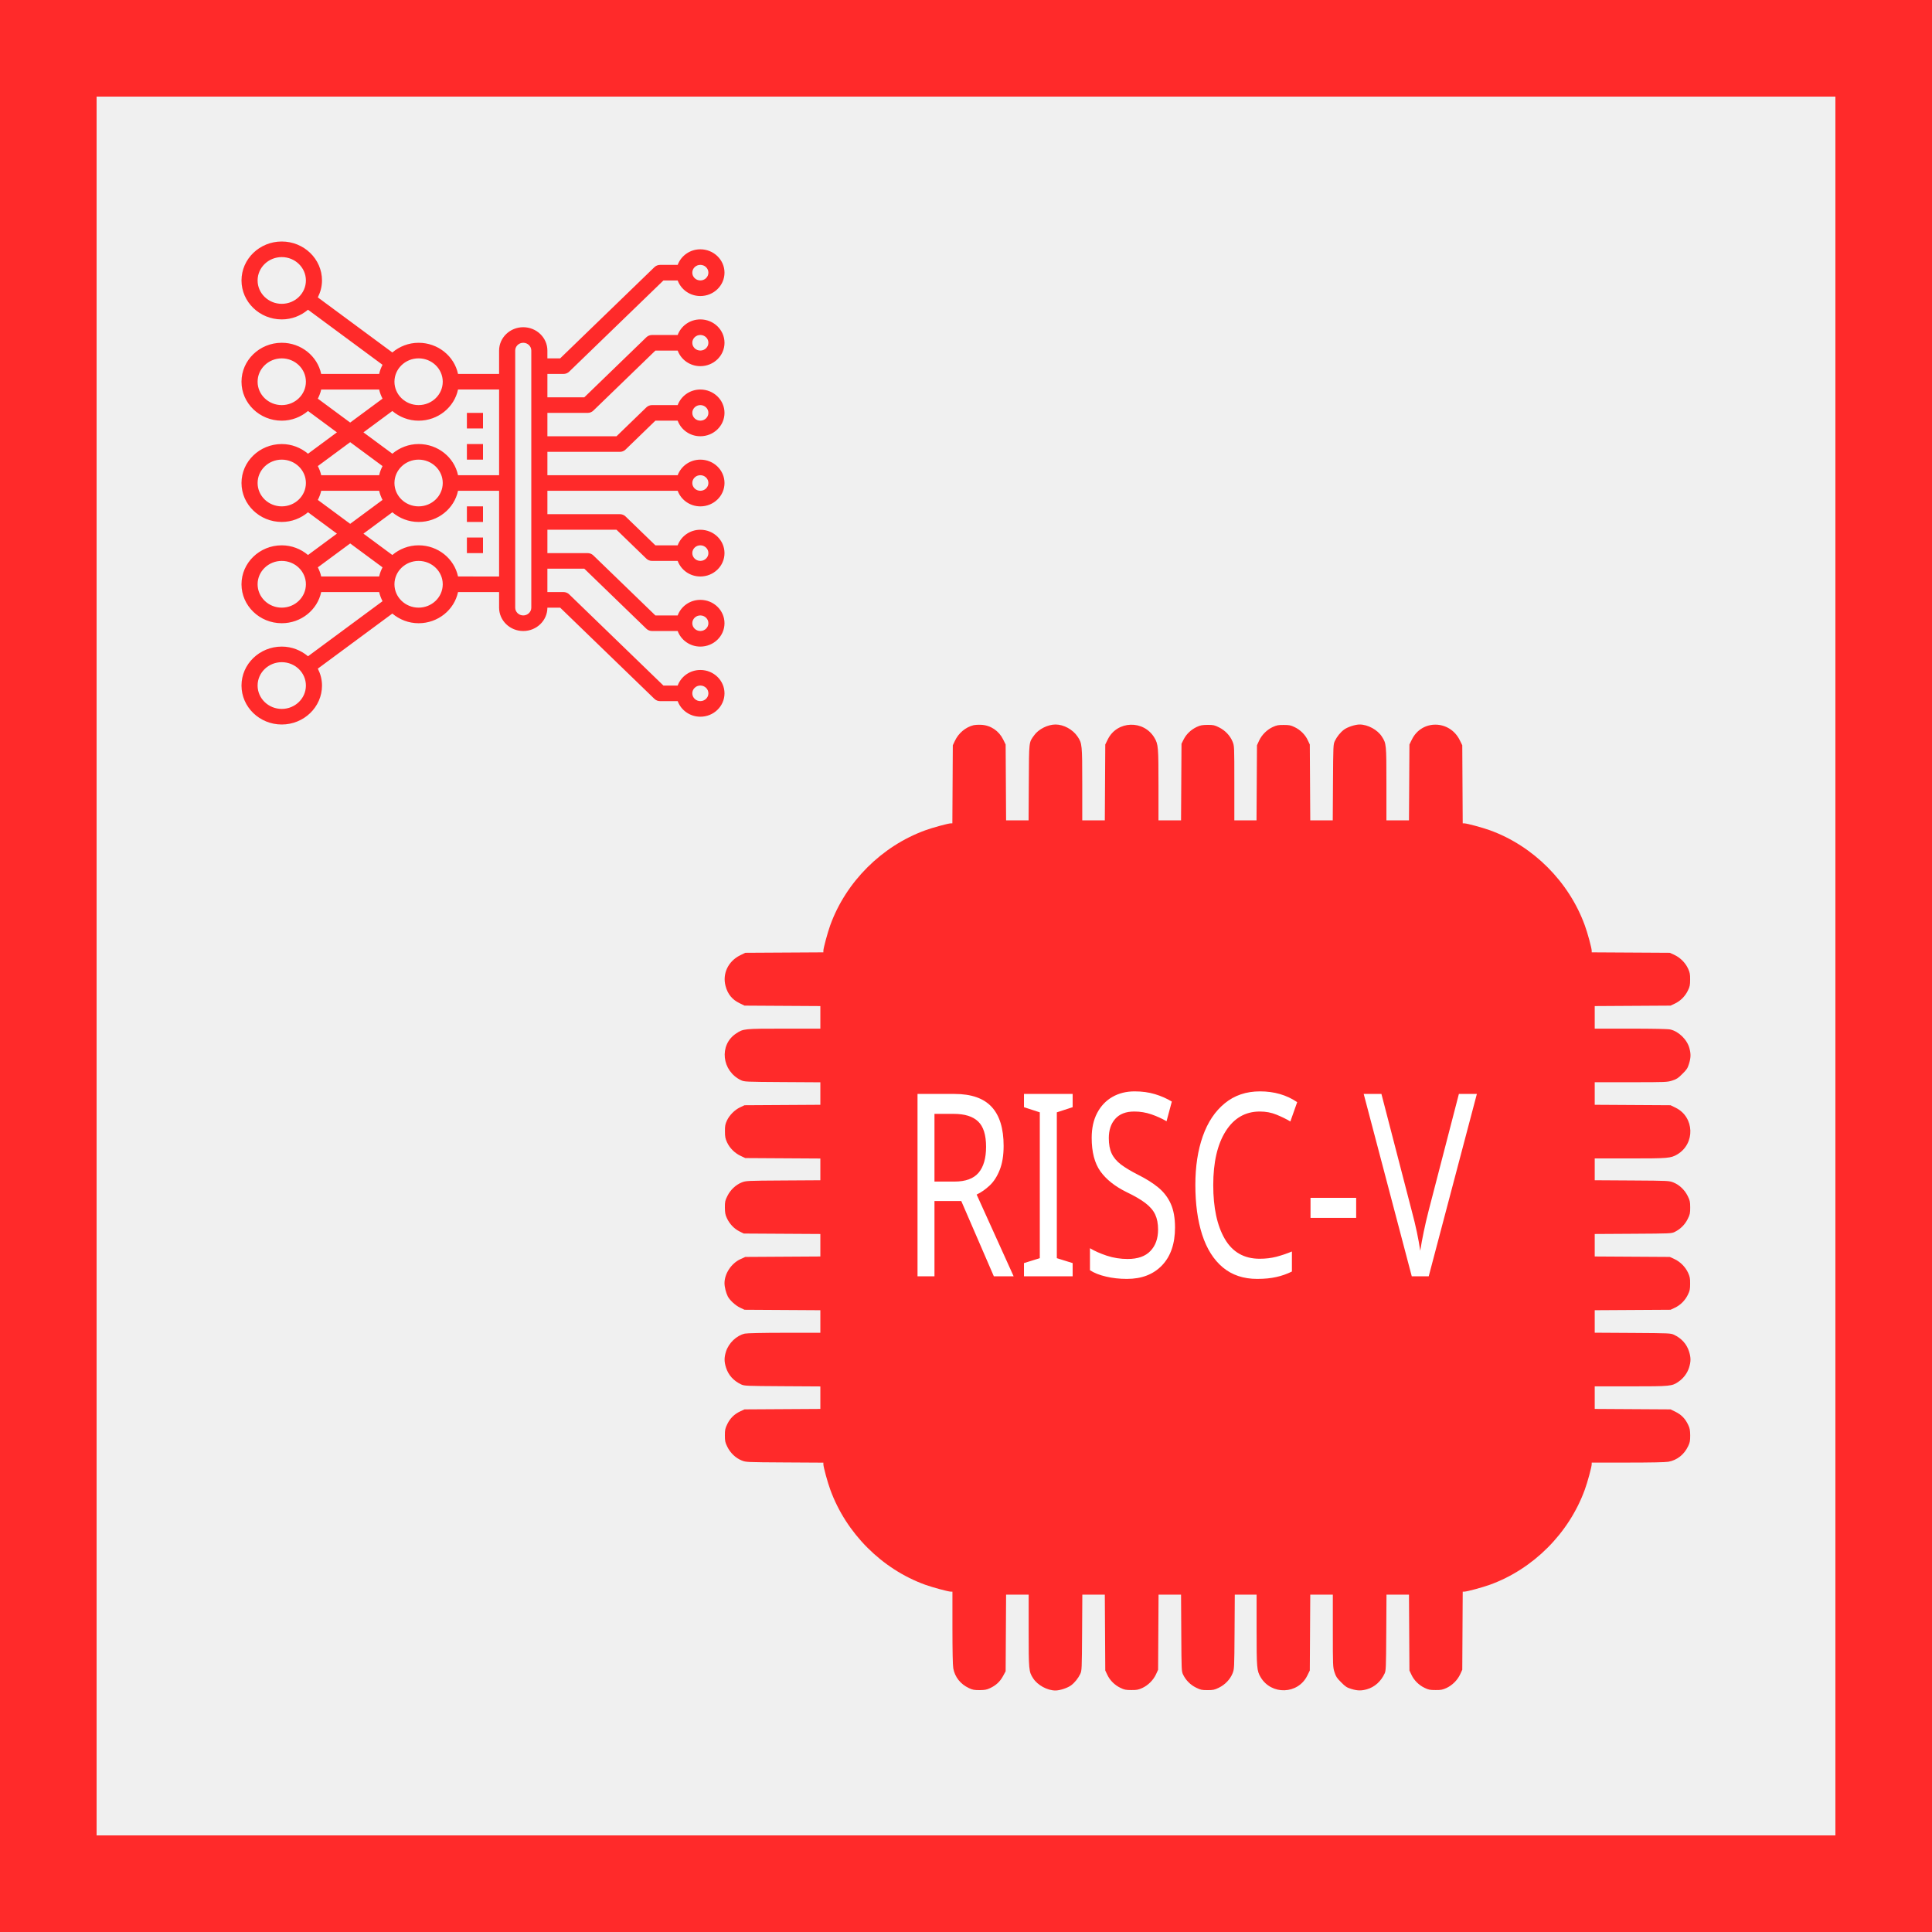
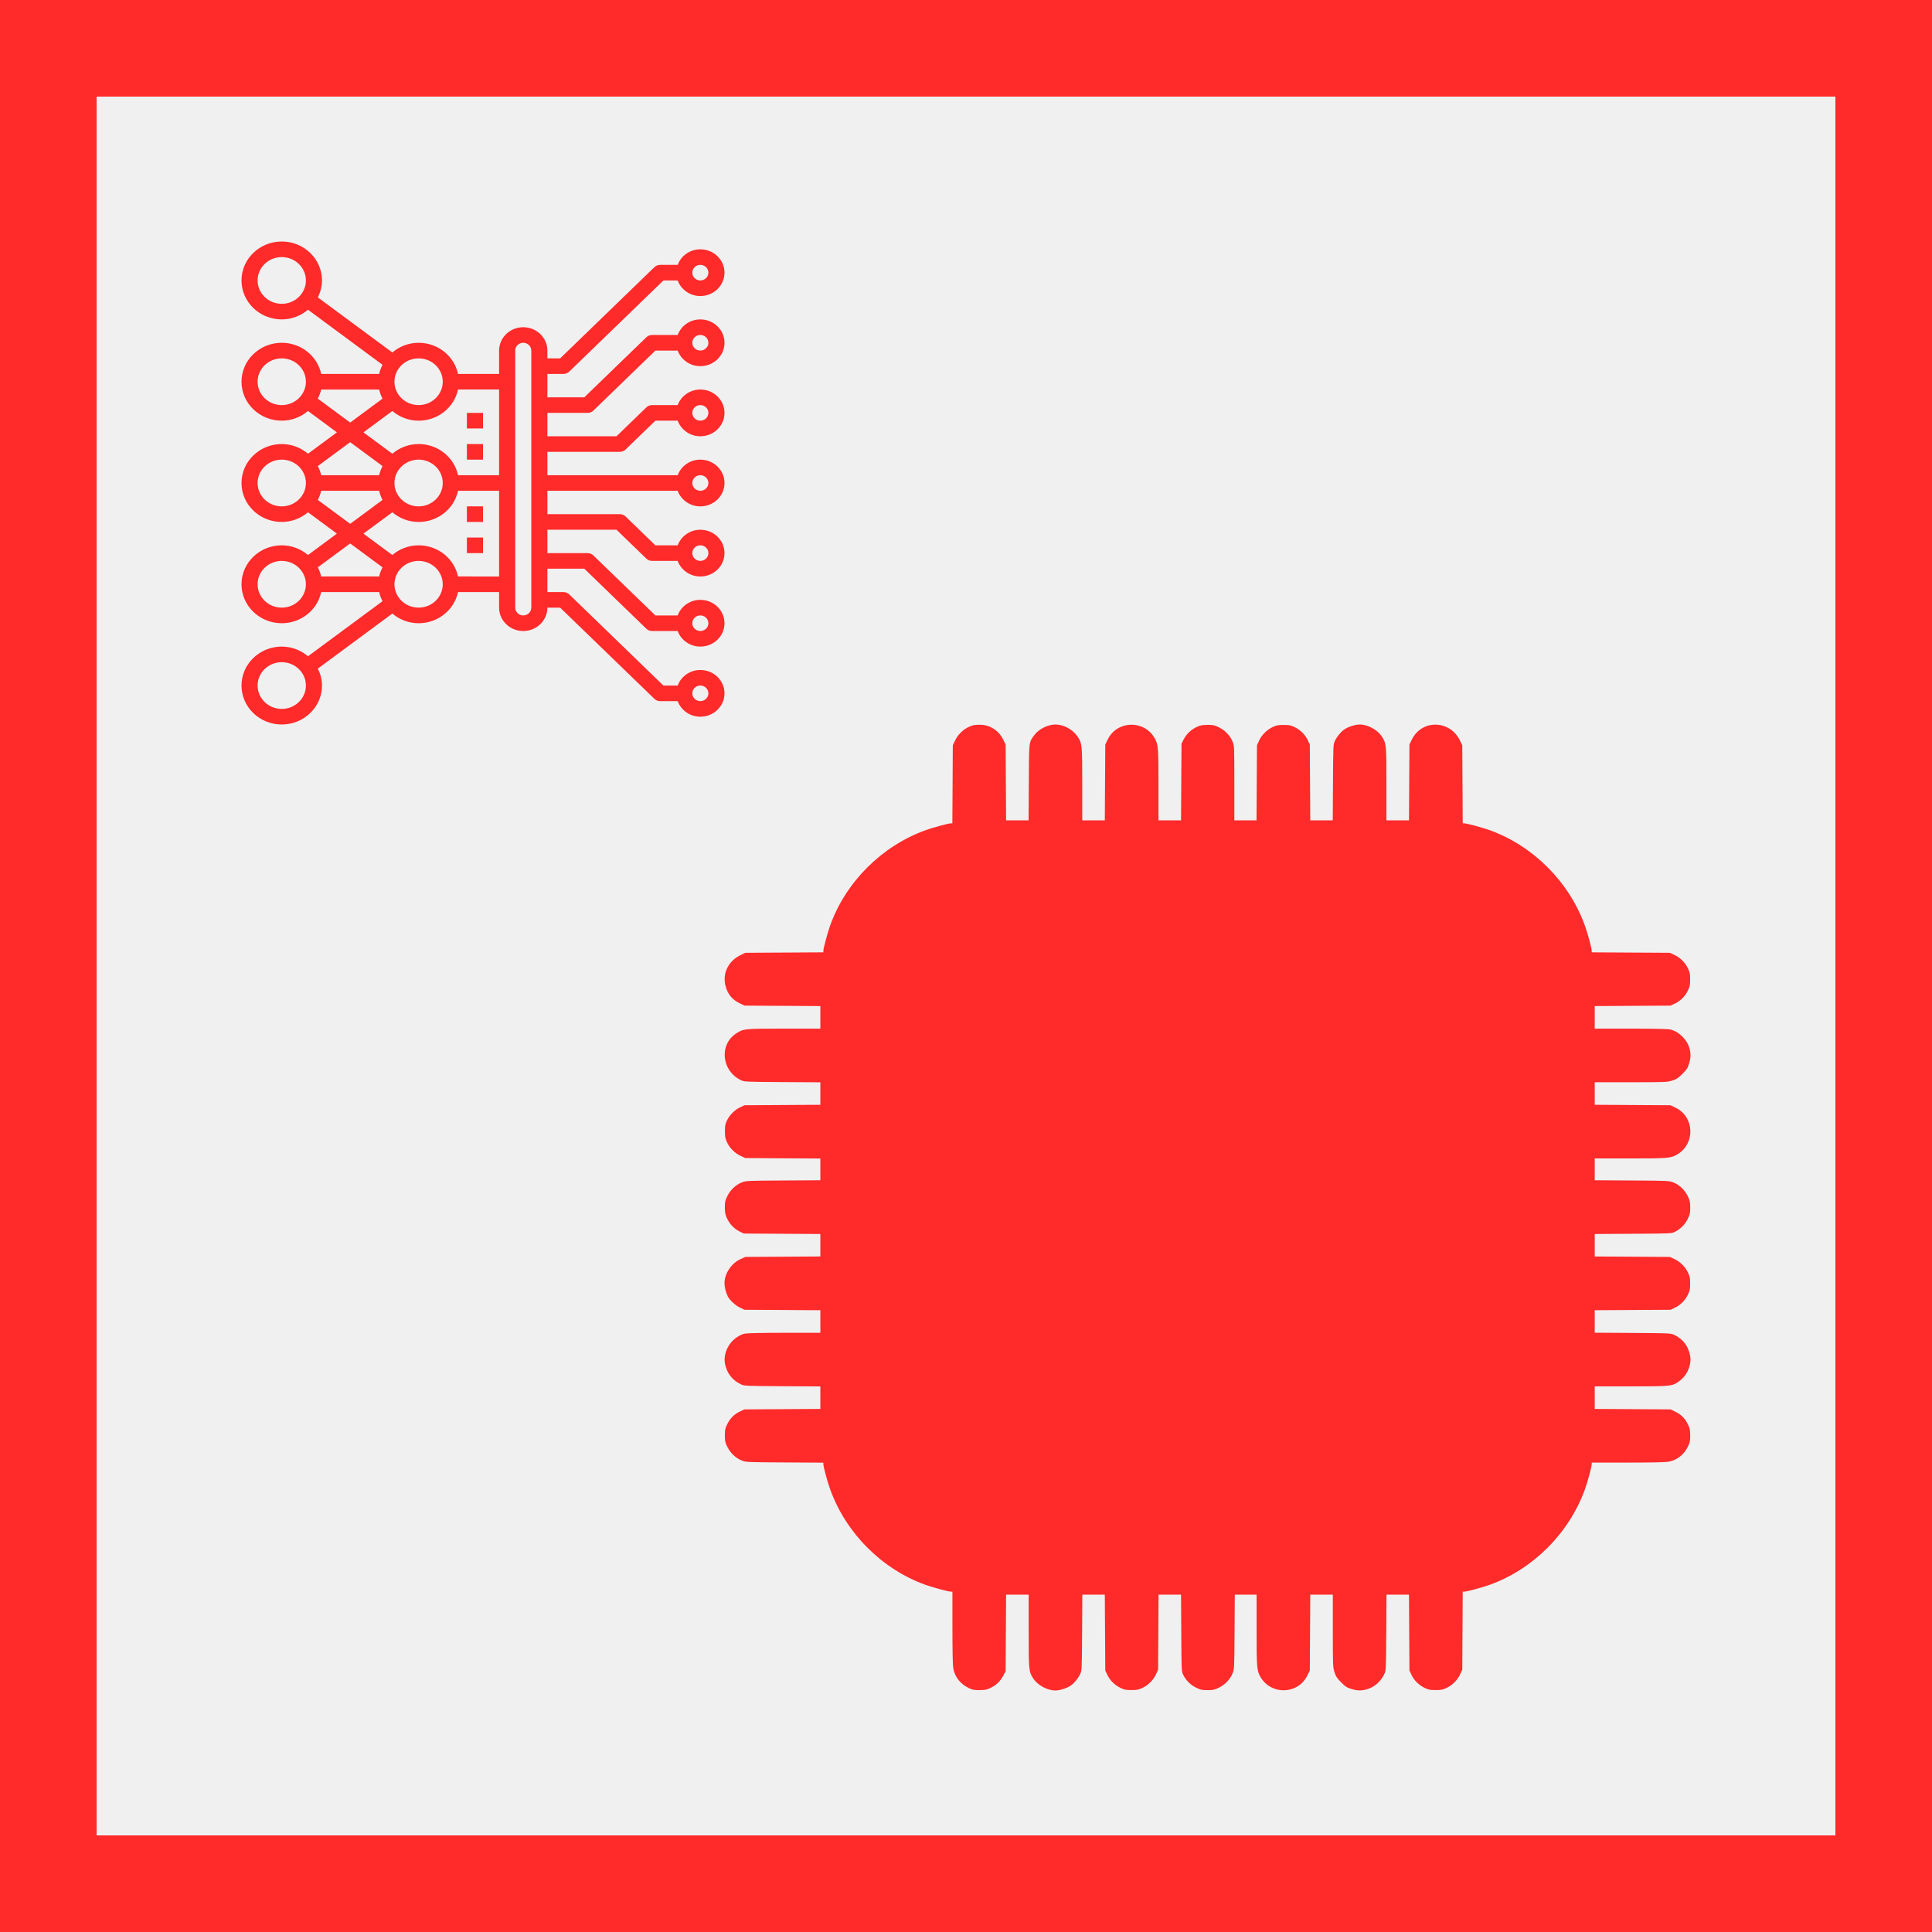
<svg xmlns="http://www.w3.org/2000/svg" version="1.0" width="400" height="400" viewBox="0 0 300 300" preserveAspectRatio="xMidYMid meet" id="svg8">
  <defs id="defs12" />
  <g transform="matrix(0.01171969,0,0,-0.01171875,112.5,262.5)" id="g6" style="fill:#ff2a2a;stroke:none">
    <path d="m 3297,12790 c -105,-27 -197,-105 -245,-208 l -27,-57 -3,-517 -3,-518 h -22 c -33,0 -241,-57 -337,-92 -577,-210 -1051,-683 -1259,-1258 -35,-97 -91,-304 -91,-337 v -22 l -518,-3 -517,-3 -67,-33 C 49,9664 -30,9498 14,9335 42,9228 101,9155 198,9108 l 67,-33 502,-3 503,-3 V 8920 8770 H 788 c -535,0 -538,-1 -635,-65 -228,-151 -190,-497 67,-619 44,-20 59,-21 548,-24 l 502,-3 v -149 -149 l -502,-3 -503,-3 -57,-27 C 135,7694 66,7624 32,7552 10,7504 5,7481 6,7410 c 0,-72 4,-94 28,-147 35,-76 103,-144 184,-181 l 57,-27 497,-3 498,-3 v -144 -144 l -492,-3 C 291,6755 284,6754 228,6732 148,6700 78,6633 38,6552 8,6492 5,6477 5,6400 c 1,-70 5,-95 27,-142 35,-75 94,-138 165,-174 l 58,-29 507,-3 508,-3 v -149 -149 l -497,-3 -498,-3 -63,-29 C 90,5660 0,5523 0,5397 c 0,-50 20,-129 44,-176 28,-52 102,-120 164,-149 l 57,-27 503,-3 502,-3 V 4890 4740 H 793 c -289,0 -496,-5 -523,-11 -111,-25 -215,-125 -251,-240 -24,-78 -24,-131 1,-210 31,-99 99,-175 200,-223 44,-20 59,-21 548,-24 l 502,-3 v -149 -149 l -502,-3 -503,-3 -56,-26 C 130,3662 76,3609 38,3532 9,3472 5,3456 5,3380 c 0,-76 4,-93 33,-152 40,-81 110,-148 190,-180 57,-23 61,-23 569,-26 l 513,-3 v -22 c 0,-33 56,-241 92,-337 210,-577 683,-1051 1258,-1259 98,-35 304,-91 338,-91 h 22 V 832 c 0,-301 4,-500 11,-538 21,-116 96,-210 207,-262 48,-23 70,-27 142,-27 70,1 94,5 140,27 77,36 131,86 171,160 l 34,63 3,508 3,507 h 149 150 V 793 c 0,-523 2,-543 59,-631 58,-91 188,-162 296,-162 59,0 162,34 208,69 48,36 94,94 121,151 20,44 21,59 24,548 l 3,502 h 149 149 l 3,-502 3,-503 27,-57 c 34,-73 98,-137 174,-173 51,-25 71,-29 144,-29 72,-1 94,4 145,27 78,36 146,104 182,181 l 28,61 3,498 3,497 h 149 149 l 3,-508 c 3,-500 3,-508 25,-553 36,-74 97,-135 171,-171 60,-30 76,-33 152,-33 76,0 93,4 152,33 81,40 148,110 180,190 22,56 23,63 26,549 l 3,493 h 145 144 V 803 c 0,-505 3,-541 53,-626 142,-241 496,-230 619,21 l 33,67 3,502 3,503 h 149 150 V 790 c 0,-467 1,-481 22,-547 18,-57 32,-79 88,-134 57,-58 75,-70 134,-88 81,-25 134,-26 207,-5 103,29 186,104 235,209 18,37 19,77 22,543 l 3,502 h 149 149 l 3,-502 3,-503 27,-57 c 34,-73 98,-137 174,-173 51,-25 71,-29 144,-29 72,-1 94,4 145,27 78,36 146,104 182,181 l 28,61 3,518 3,517 h 22 c 33,0 240,56 337,91 575,208 1048,682 1258,1259 36,97 92,304 92,338 v 22 h 478 c 301,0 500,4 538,11 116,21 210,96 262,207 23,48 27,70 27,142 -1,70 -5,94 -27,140 -38,81 -89,134 -166,172 l -67,33 -502,3 -503,3 v 149 150 h 478 c 526,0 546,2 631,61 67,46 118,114 141,188 25,80 25,132 0,212 -31,99 -99,175 -200,223 -44,20 -59,21 -547,24 l -503,3 v 149 149 l 503,3 502,3 57,27 c 73,34 137,98 173,174 25,51 29,71 29,144 1,72 -4,94 -27,145 -36,78 -104,146 -181,182 l -61,28 -497,3 -498,3 v 149 149 l 508,3 c 500,3 508,3 553,25 74,36 135,97 171,171 30,60 33,76 33,152 0,76 -4,93 -33,152 -40,81 -110,148 -190,180 -56,22 -63,23 -549,26 l -493,3 v 145 144 h 468 c 504,0 540,3 625,53 241,142 230,496 -21,619 l -67,33 -502,3 -503,3 v 149 150 h 480 c 467,0 481,1 547,22 57,18 79,32 134,88 58,57 70,75 88,134 25,80 26,131 6,205 -30,116 -144,226 -255,250 -33,7 -222,11 -525,11 h -475 v 150 149 l 503,3 502,3 57,27 c 73,34 137,98 173,174 25,51 29,71 29,144 1,72 -4,94 -27,145 -36,78 -104,146 -181,182 l -61,28 -517,3 -518,3 v 22 c 0,33 -56,241 -92,337 -210,577 -683,1051 -1258,1259 -97,35 -304,91 -337,91 h -22 l -3,518 -3,517 -33,67 c -133,270 -503,276 -634,10 l -33,-67 -3,-502 -3,-503 h -149 -150 v 483 c 0,529 -1,535 -61,628 -57,89 -186,159 -294,159 -59,0 -162,-34 -208,-69 -48,-36 -94,-94 -121,-151 -20,-44 -21,-59 -24,-547 l -3,-503 h -149 -149 l -3,503 -3,502 -27,57 c -34,73 -98,137 -174,173 -51,25 -71,29 -144,29 -72,1 -94,-4 -145,-27 -78,-36 -146,-104 -182,-181 l -28,-61 -3,-497 -3,-498 h -147 -147 v 493 c 0,489 0,492 -23,549 -32,80 -99,150 -180,190 -60,30 -75,33 -152,33 -70,-1 -95,-5 -142,-27 -75,-35 -138,-94 -174,-165 l -29,-58 -3,-507 -3,-508 h -149 -150 v 468 c 0,504 -3,540 -53,625 -142,241 -496,230 -619,-21 l -33,-67 -3,-502 -3,-503 h -149 -150 v 478 c 0,527 -2,543 -62,632 -63,94 -184,160 -292,160 -102,0 -226,-62 -283,-143 -71,-98 -68,-69 -71,-624 l -3,-503 h -149 -149 l -3,503 -3,502 -33,67 c -57,115 -166,188 -291,194 -36,2 -83,-1 -104,-6 z" id="path4" style="fill:#ff2a2a" />
  </g>
-   <text xml:space="preserve" style="font-style:normal;font-weight:normal;font-size:6.815px;line-height:23;font-family:sans-serif;letter-spacing:0px;word-spacing:0px;fill:#000000;fill-opacity:1;stroke:none;stroke-width:0.17" x="162.532" y="170.259" id="text828" transform="scale(0.8590761,1.164041)">
-     <tspan id="tspan826" x="162.532" y="170.259" style="font-size:34.075px;line-height:40;fill:#ffffff;stroke-width:0.17">RISC-V</tspan>
-   </text>
  <flowRoot xml:space="preserve" id="flowRoot830" style="font-style:normal;font-weight:normal;font-size:40px;line-height:20;font-family:sans-serif;letter-spacing:0px;word-spacing:0px;fill:#000000;fill-opacity:1;stroke:none" transform="translate(0,-980)">
    <flowRegion id="flowRegion832">
      <rect id="rect834" width="2127.681" height="612.419" x="-110.488" y="510.24" />
    </flowRegion>
    <flowPara id="flowPara836" />
  </flowRoot>
  <rect style="fill:#ff2a2a;fill-opacity:1;stroke-width:0.501" id="rect46" width="15" height="300" x="-2.8421709e-14" y="3.0000001e-06" />
  <rect style="fill:#ff2a2a;fill-opacity:1;stroke-width:0.501" id="rect46-3" width="15" height="300" x="285" y="3.0000001e-06" />
  <rect style="fill:#ff2a2a;fill-opacity:1;stroke-width:0.501" id="rect46-6" width="15" height="300" x="285" y="-300" transform="rotate(90)" />
  <rect style="fill:#ff2a2a;fill-opacity:1;stroke-width:0.501" id="rect46-6-7" width="15" height="300" x="3.0000001e-06" y="-300" transform="rotate(90)" />
  <g id="g842" transform="matrix(1.5,0,0,1.5,37.5,37.5)">
    <path style="fill:#ff2a2a;fill-opacity:1;stroke-width:0.82" id="path2-3" d="m 33.333,13.71 c 0.221,0 0.433,-0.085 0.589,-0.236 l 9.756,-9.441 h 1.475 c 0.345,0.936 1.262,1.613 2.347,1.613 1.378,0 2.5,-1.085 2.5,-2.419 0,-1.334 -1.122,-2.419 -2.5,-2.419 -1.085,0 -2.002,0.677 -2.347,1.613 h -1.82 c -0.221,0 -0.433,0.085 -0.589,0.236 l -9.756,9.441 h -1.322 v -0.806 c 0,-1.334 -1.122,-2.419 -2.5,-2.419 -1.378,0 -2.5,1.085 -2.5,2.419 v 2.419 h -4.251 c -0.388,-1.838 -2.07,-3.226 -4.082,-3.226 -1.043,0 -1.987,0.386 -2.718,1.002 l -7.713,-5.7 C 8.17,5.252 8.333,4.663 8.333,4.032 8.333,1.809 6.464,0 4.167,0 1.869,0 0,1.809 0,4.032 0,6.256 1.869,8.065 4.167,8.065 5.21,8.065 6.153,7.678 6.885,7.063 l 7.713,5.7 c -0.151,0.299 -0.277,0.611 -0.347,0.946 H 8.249 c -0.388,-1.837 -2.071,-3.225 -4.083,-3.225 C 1.869,10.484 0,12.293 0,14.516 c 0,2.223 1.869,4.032 4.167,4.032 1.043,0 1.987,-0.386 2.718,-1.002 L 9.877,19.758 6.885,21.969 C 6.153,21.354 5.21,20.968 4.167,20.968 1.869,20.968 0,22.777 0,25 c 0,2.223 1.869,4.032 4.167,4.032 1.043,0 1.987,-0.386 2.718,-1.002 L 9.877,30.242 6.885,32.453 C 6.153,31.838 5.21,31.452 4.167,31.452 1.869,31.452 0,33.26 0,35.484 c 0,2.223 1.869,4.032 4.167,4.032 2.012,0 3.695,-1.388 4.083,-3.226 h 6.002 c 0.071,0.335 0.197,0.647 0.347,0.946 l -7.713,5.7 C 6.153,42.322 5.21,41.935 4.167,41.935 1.869,41.935 0,43.744 0,45.968 0,48.191 1.869,50 4.167,50 c 2.297,0 4.167,-1.809 4.167,-4.032 0,-0.631 -0.163,-1.22 -0.432,-1.752 l 7.713,-5.7 c 0.732,0.615 1.675,1.001 2.718,1.001 2.012,0 3.695,-1.388 4.082,-3.226 h 4.251 v 1.613 c 0,1.334 1.122,2.419 2.5,2.419 1.378,0 2.5,-1.085 2.5,-2.419 h 1.322 l 9.756,9.441 c 0.156,0.152 0.368,0.236 0.589,0.236 h 1.82 c 0.345,0.936 1.262,1.613 2.347,1.613 1.378,0 2.5,-1.085 2.5,-2.419 0,-1.334 -1.122,-2.419 -2.5,-2.419 -1.085,0 -2.002,0.677 -2.347,1.613 h -1.475 L 33.922,36.527 C 33.767,36.375 33.554,36.29 33.333,36.29 h -1.667 v -2.419 h 3.822 l 6.423,6.215 c 0.156,0.152 0.368,0.236 0.589,0.236 h 2.653 c 0.345,0.936 1.262,1.613 2.347,1.613 1.378,0 2.5,-1.085 2.5,-2.419 0,-1.334 -1.122,-2.419 -2.5,-2.419 -1.085,0 -2.002,0.677 -2.347,1.613 H 42.845 l -6.423,-6.215 c -0.156,-0.152 -0.368,-0.236 -0.589,-0.236 H 31.667 V 29.839 h 7.155 l 3.089,2.99 c 0.156,0.152 0.368,0.236 0.589,0.236 h 2.653 c 0.345,0.936 1.262,1.613 2.347,1.613 1.378,0 2.5,-1.085 2.5,-2.419 0,-1.334 -1.122,-2.419 -2.5,-2.419 -1.085,0 -2.002,0.677 -2.347,1.613 H 42.845 L 39.756,28.462 C 39.6,28.31 39.388,28.226 39.167,28.226 h -7.5 v -2.419 h 13.487 c 0.345,0.936 1.262,1.613 2.347,1.613 1.378,0 2.5,-1.085 2.5,-2.419 0,-1.334 -1.122,-2.419 -2.5,-2.419 -1.085,0 -2.002,0.677 -2.347,1.613 H 31.667 v -2.419 h 7.5 c 0.221,0 0.433,-0.085 0.589,-0.236 L 42.845,18.548 h 2.308 c 0.345,0.936 1.262,1.613 2.347,1.613 1.378,0 2.5,-1.085 2.5,-2.419 0,-1.334 -1.122,-2.419 -2.5,-2.419 -1.085,0 -2.002,0.677 -2.347,1.613 H 42.5 c -0.221,0 -0.433,0.085 -0.589,0.236 l -3.089,2.99 h -7.155 v -2.419 h 4.167 c 0.221,0 0.433,-0.085 0.589,-0.236 l 6.423,-6.215 h 2.308 c 0.345,0.936 1.262,1.613 2.347,1.613 1.378,0 2.5,-1.085 2.5,-2.419 C 50,9.15 48.878,8.065 47.5,8.065 c -1.085,0 -2.002,0.677 -2.347,1.613 H 42.5 c -0.221,0 -0.433,0.085 -0.589,0.236 l -6.423,6.215 H 31.667 V 13.71 Z M 47.5,2.419 c 0.459,0 0.833,0.361 0.833,0.806 0,0.445 -0.374,0.806 -0.833,0.806 -0.459,0 -0.833,-0.361 -0.833,-0.806 0,-0.445 0.374,-0.806 0.833,-0.806 z m 0,43.548 c 0.459,0 0.833,0.361 0.833,0.806 0,0.445 -0.374,0.806 -0.833,0.806 -0.459,0 -0.833,-0.361 -0.833,-0.806 0,-0.445 0.374,-0.806 0.833,-0.806 z m 0,-7.258 c 0.459,0 0.833,0.361 0.833,0.806 0,0.445 -0.374,0.806 -0.833,0.806 -0.459,0 -0.833,-0.361 -0.833,-0.806 0,-0.445 0.374,-0.806 0.833,-0.806 z m 0,-7.258 c 0.459,0 0.833,0.361 0.833,0.806 0,0.445 -0.374,0.806 -0.833,0.806 -0.459,0 -0.833,-0.361 -0.833,-0.806 0,-0.445 0.374,-0.806 0.833,-0.806 z m 0,-7.258 c 0.459,0 0.833,0.361 0.833,0.806 0,0.445 -0.374,0.806 -0.833,0.806 -0.459,0 -0.833,-0.361 -0.833,-0.806 0,-0.445 0.374,-0.806 0.833,-0.806 z m 0,-7.258 c 0.459,0 0.833,0.361 0.833,0.806 0,0.445 -0.374,0.806 -0.833,0.806 -0.459,0 -0.833,-0.361 -0.833,-0.806 0,-0.445 0.374,-0.806 0.833,-0.806 z m 0,-7.258 c 0.459,0 0.833,0.361 0.833,0.806 0,0.445 -0.374,0.806 -0.833,0.806 -0.459,0 -0.833,-0.361 -0.833,-0.806 0,-0.445 0.374,-0.806 0.833,-0.806 z m -25.084,5.645 h 4.251 v 8.871 h -4.251 c -0.388,-1.838 -2.07,-3.226 -4.082,-3.226 -1.043,0 -1.987,0.386 -2.718,1.002 L 12.623,19.758 15.615,17.547 c 0.732,0.615 1.675,1.002 2.718,1.002 2.012,0 3.695,-1.388 4.082,-3.226 z M 15.833,25 c 0,-1.334 1.122,-2.419 2.5,-2.419 1.378,0 2.5,1.085 2.5,2.419 0,1.334 -1.122,2.419 -2.5,2.419 -1.378,0 -2.5,-1.085 -2.5,-2.419 z m 2.5,-12.903 c 1.378,0 2.5,1.085 2.5,2.419 0,1.334 -1.122,2.419 -2.5,2.419 -1.378,0 -2.5,-1.085 -2.5,-2.419 0,-1.334 1.122,-2.419 2.5,-2.419 z M 4.167,6.452 c -1.378,0 -2.5,-1.085 -2.5,-2.419 0,-1.334 1.122,-2.419 2.5,-2.419 1.378,0 2.5,1.085 2.5,2.419 0,1.334 -1.122,2.419 -2.5,2.419 z m 0,10.484 c -1.378,0 -2.5,-1.085 -2.5,-2.419 0,-1.334 1.122,-2.419 2.5,-2.419 1.378,0 2.5,1.085 2.5,2.419 0,1.334 -1.122,2.419 -2.5,2.419 z m 3.735,-0.667 C 8.053,15.969 8.178,15.657 8.249,15.323 h 6.002 c 0.071,0.335 0.197,0.647 0.347,0.946 l -3.348,2.475 z m 6.697,6.979 c -0.151,0.299 -0.277,0.611 -0.347,0.946 H 8.249 C 8.178,23.859 8.053,23.547 7.902,23.248 L 11.25,20.773 Z M 4.167,27.419 c -1.378,0 -2.5,-1.085 -2.5,-2.419 0,-1.334 1.122,-2.419 2.5,-2.419 1.378,0 2.5,1.085 2.5,2.419 0,1.334 -1.122,2.419 -2.5,2.419 z m 3.735,-0.667 C 8.053,26.453 8.178,26.141 8.249,25.806 h 6.002 c 0.071,0.335 0.197,0.647 0.347,0.946 l -3.348,2.475 z m 6.349,7.925 H 8.249 C 8.178,34.343 8.053,34.031 7.902,33.731 L 11.25,31.257 l 3.348,2.474 c -0.151,0.299 -0.277,0.611 -0.347,0.946 z M 4.167,37.903 c -1.378,0 -2.5,-1.085 -2.5,-2.419 0,-1.334 1.122,-2.419 2.5,-2.419 1.378,0 2.5,1.085 2.5,2.419 0,1.334 -1.122,2.419 -2.5,2.419 z m 0,10.484 c -1.378,0 -2.5,-1.085 -2.5,-2.419 0,-1.334 1.122,-2.419 2.5,-2.419 1.378,0 2.5,1.085 2.5,2.419 0,1.334 -1.122,2.419 -2.5,2.419 z M 18.333,37.903 c -1.378,0 -2.5,-1.085 -2.5,-2.419 0,-1.334 1.122,-2.419 2.5,-2.419 1.378,0 2.5,1.085 2.5,2.419 0,1.334 -1.122,2.419 -2.5,2.419 z m 4.082,-3.226 c -0.388,-1.838 -2.07,-3.226 -4.082,-3.226 -1.043,0 -1.987,0.386 -2.718,1.002 L 12.623,30.242 15.615,28.031 c 0.732,0.615 1.675,1.002 2.718,1.002 2.012,0 3.695,-1.388 4.082,-3.226 h 4.251 v 8.871 z M 30,37.903 c 0,0.445 -0.374,0.806 -0.833,0.806 -0.459,0 -0.833,-0.361 -0.833,-0.806 V 11.29 c 0,-0.445 0.374,-0.806 0.833,-0.806 0.459,0 0.833,0.361 0.833,0.806 z" />
    <path style="fill:#ff2a2a;fill-opacity:1;stroke-width:0.82" id="path4-6" d="M 23.333,17.742 H 25 v 1.613 h -1.667 z" />
    <path style="fill:#ff2a2a;fill-opacity:1;stroke-width:0.82" id="path6" d="M 23.333,20.968 H 25 v 1.613 h -1.667 z" />
    <path style="fill:#ff2a2a;fill-opacity:1;stroke-width:0.82" id="path8" d="M 23.333,27.419 H 25 v 1.613 h -1.667 z" />
    <path style="fill:#ff2a2a;fill-opacity:1;stroke-width:0.82" id="path10" d="M 23.333,30.645 H 25 v 1.613 h -1.667 z" />
  </g>
</svg>
